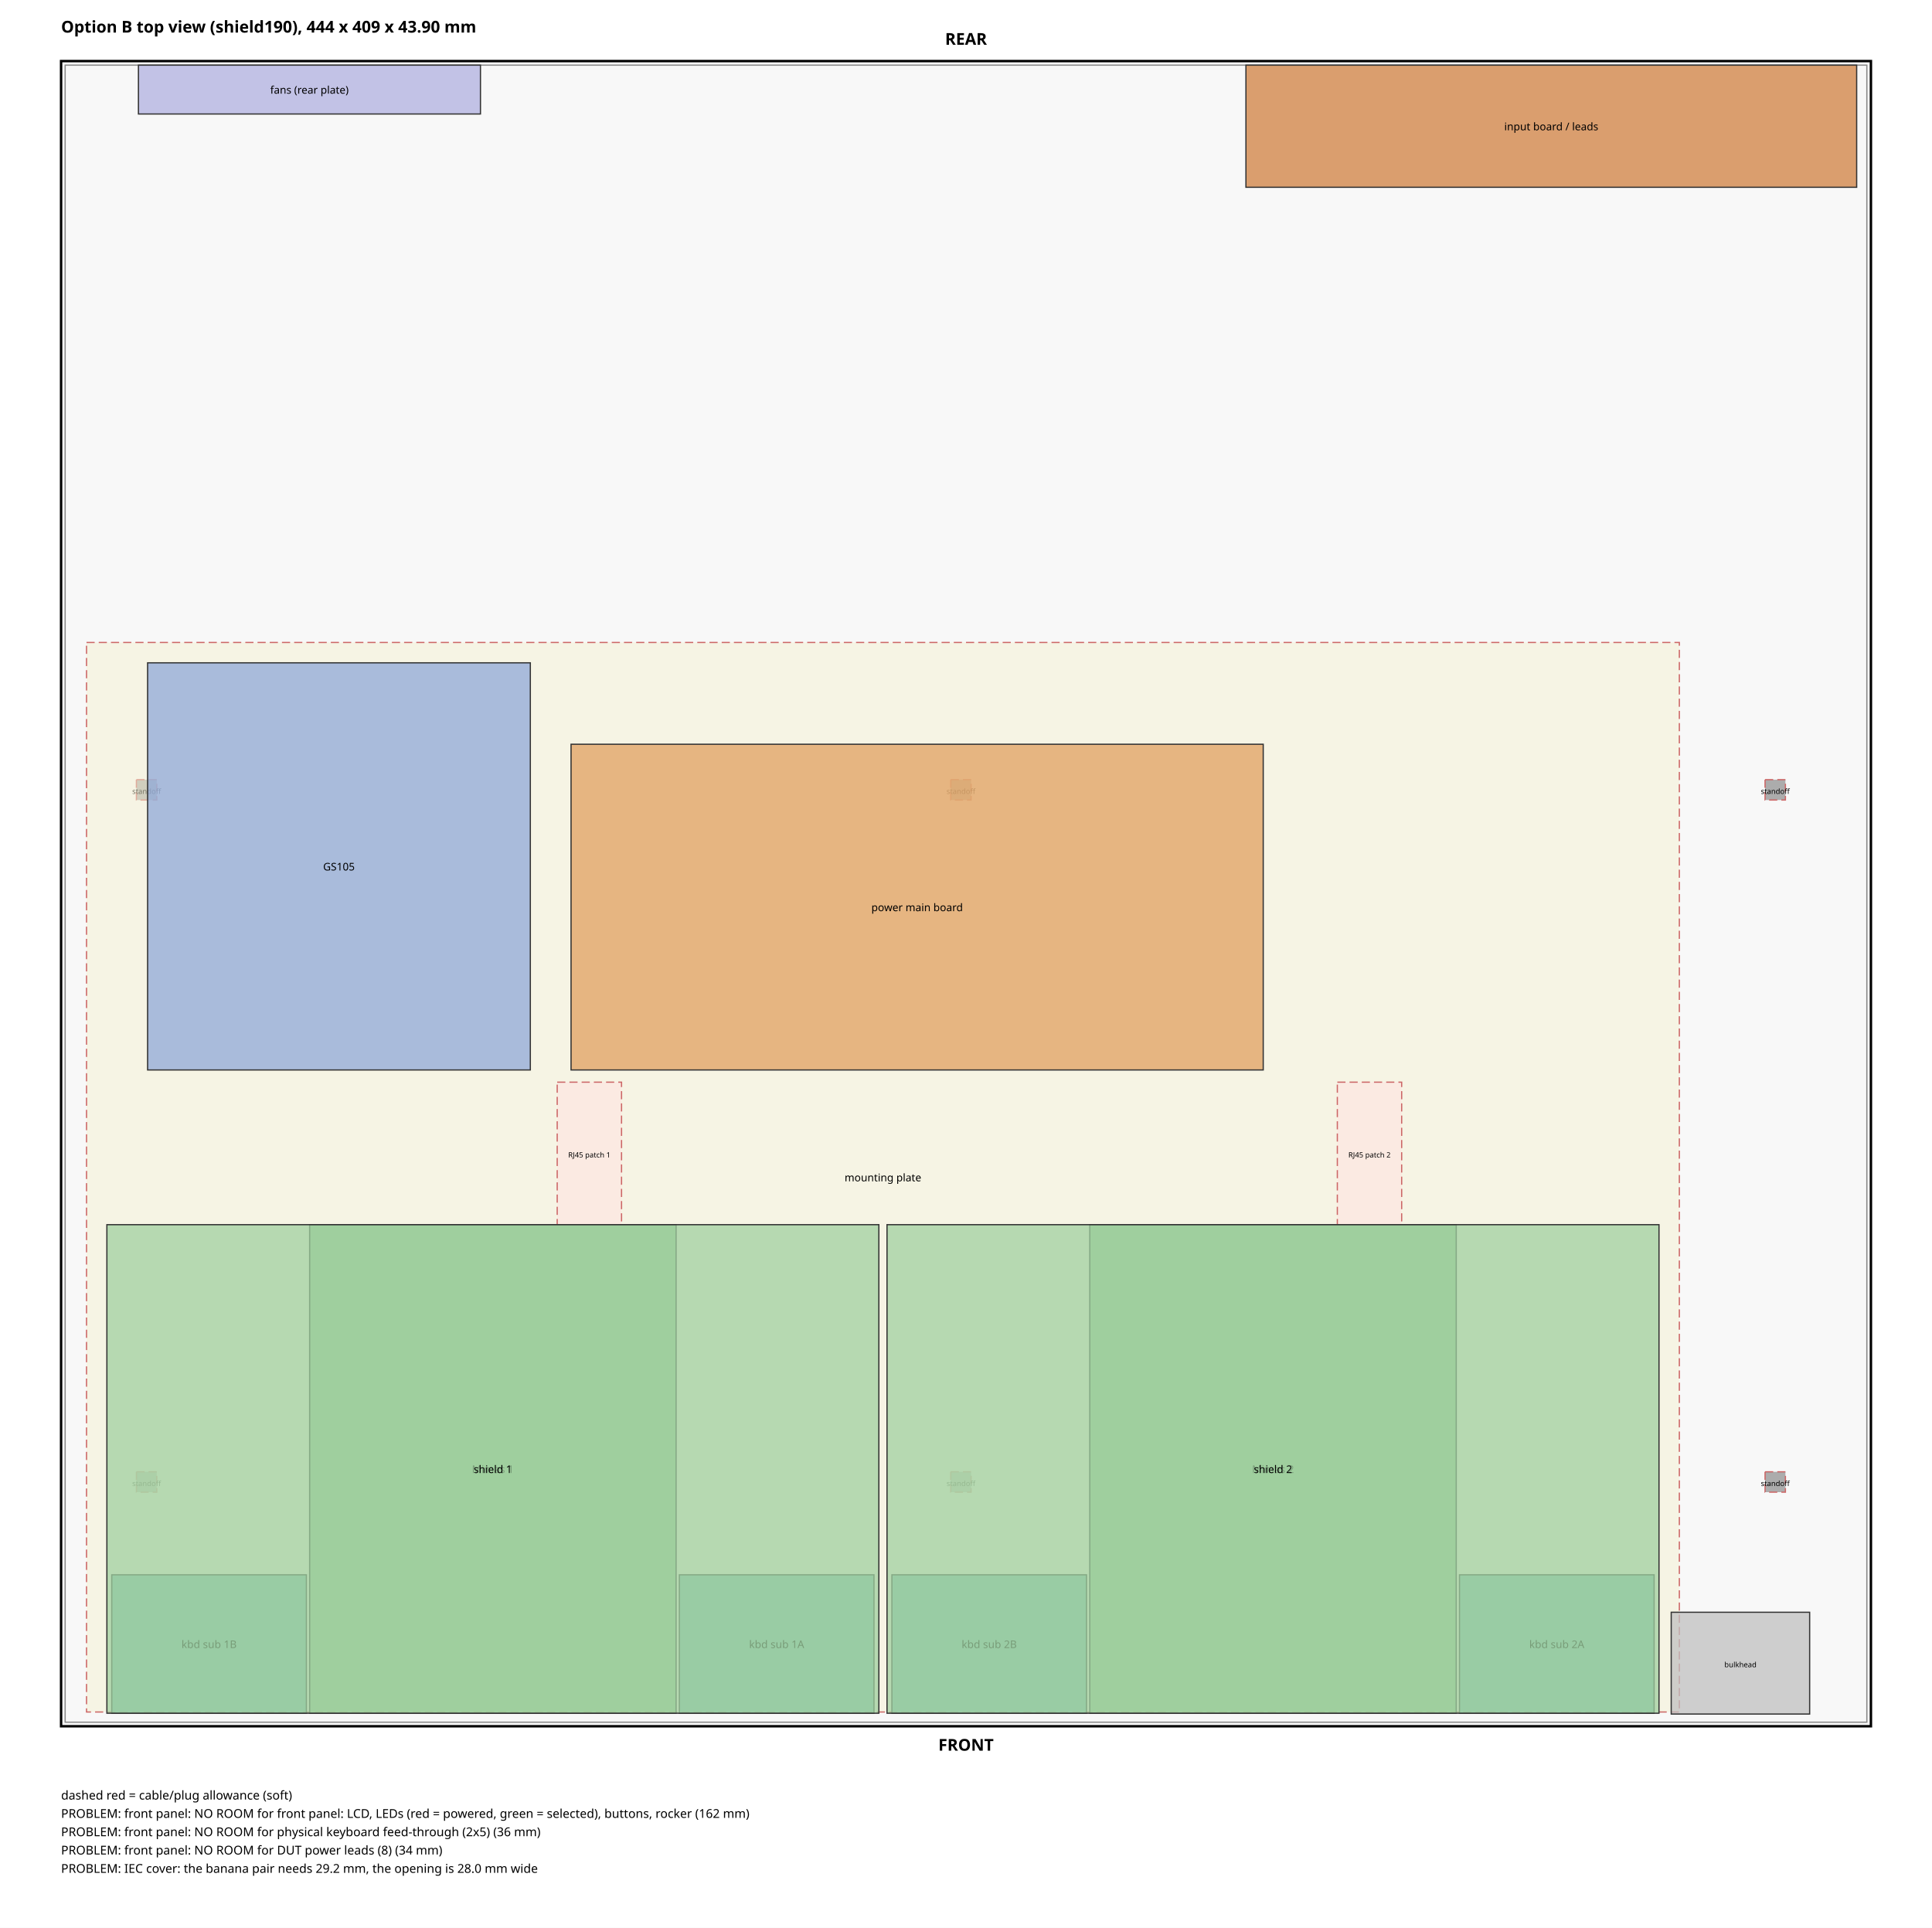
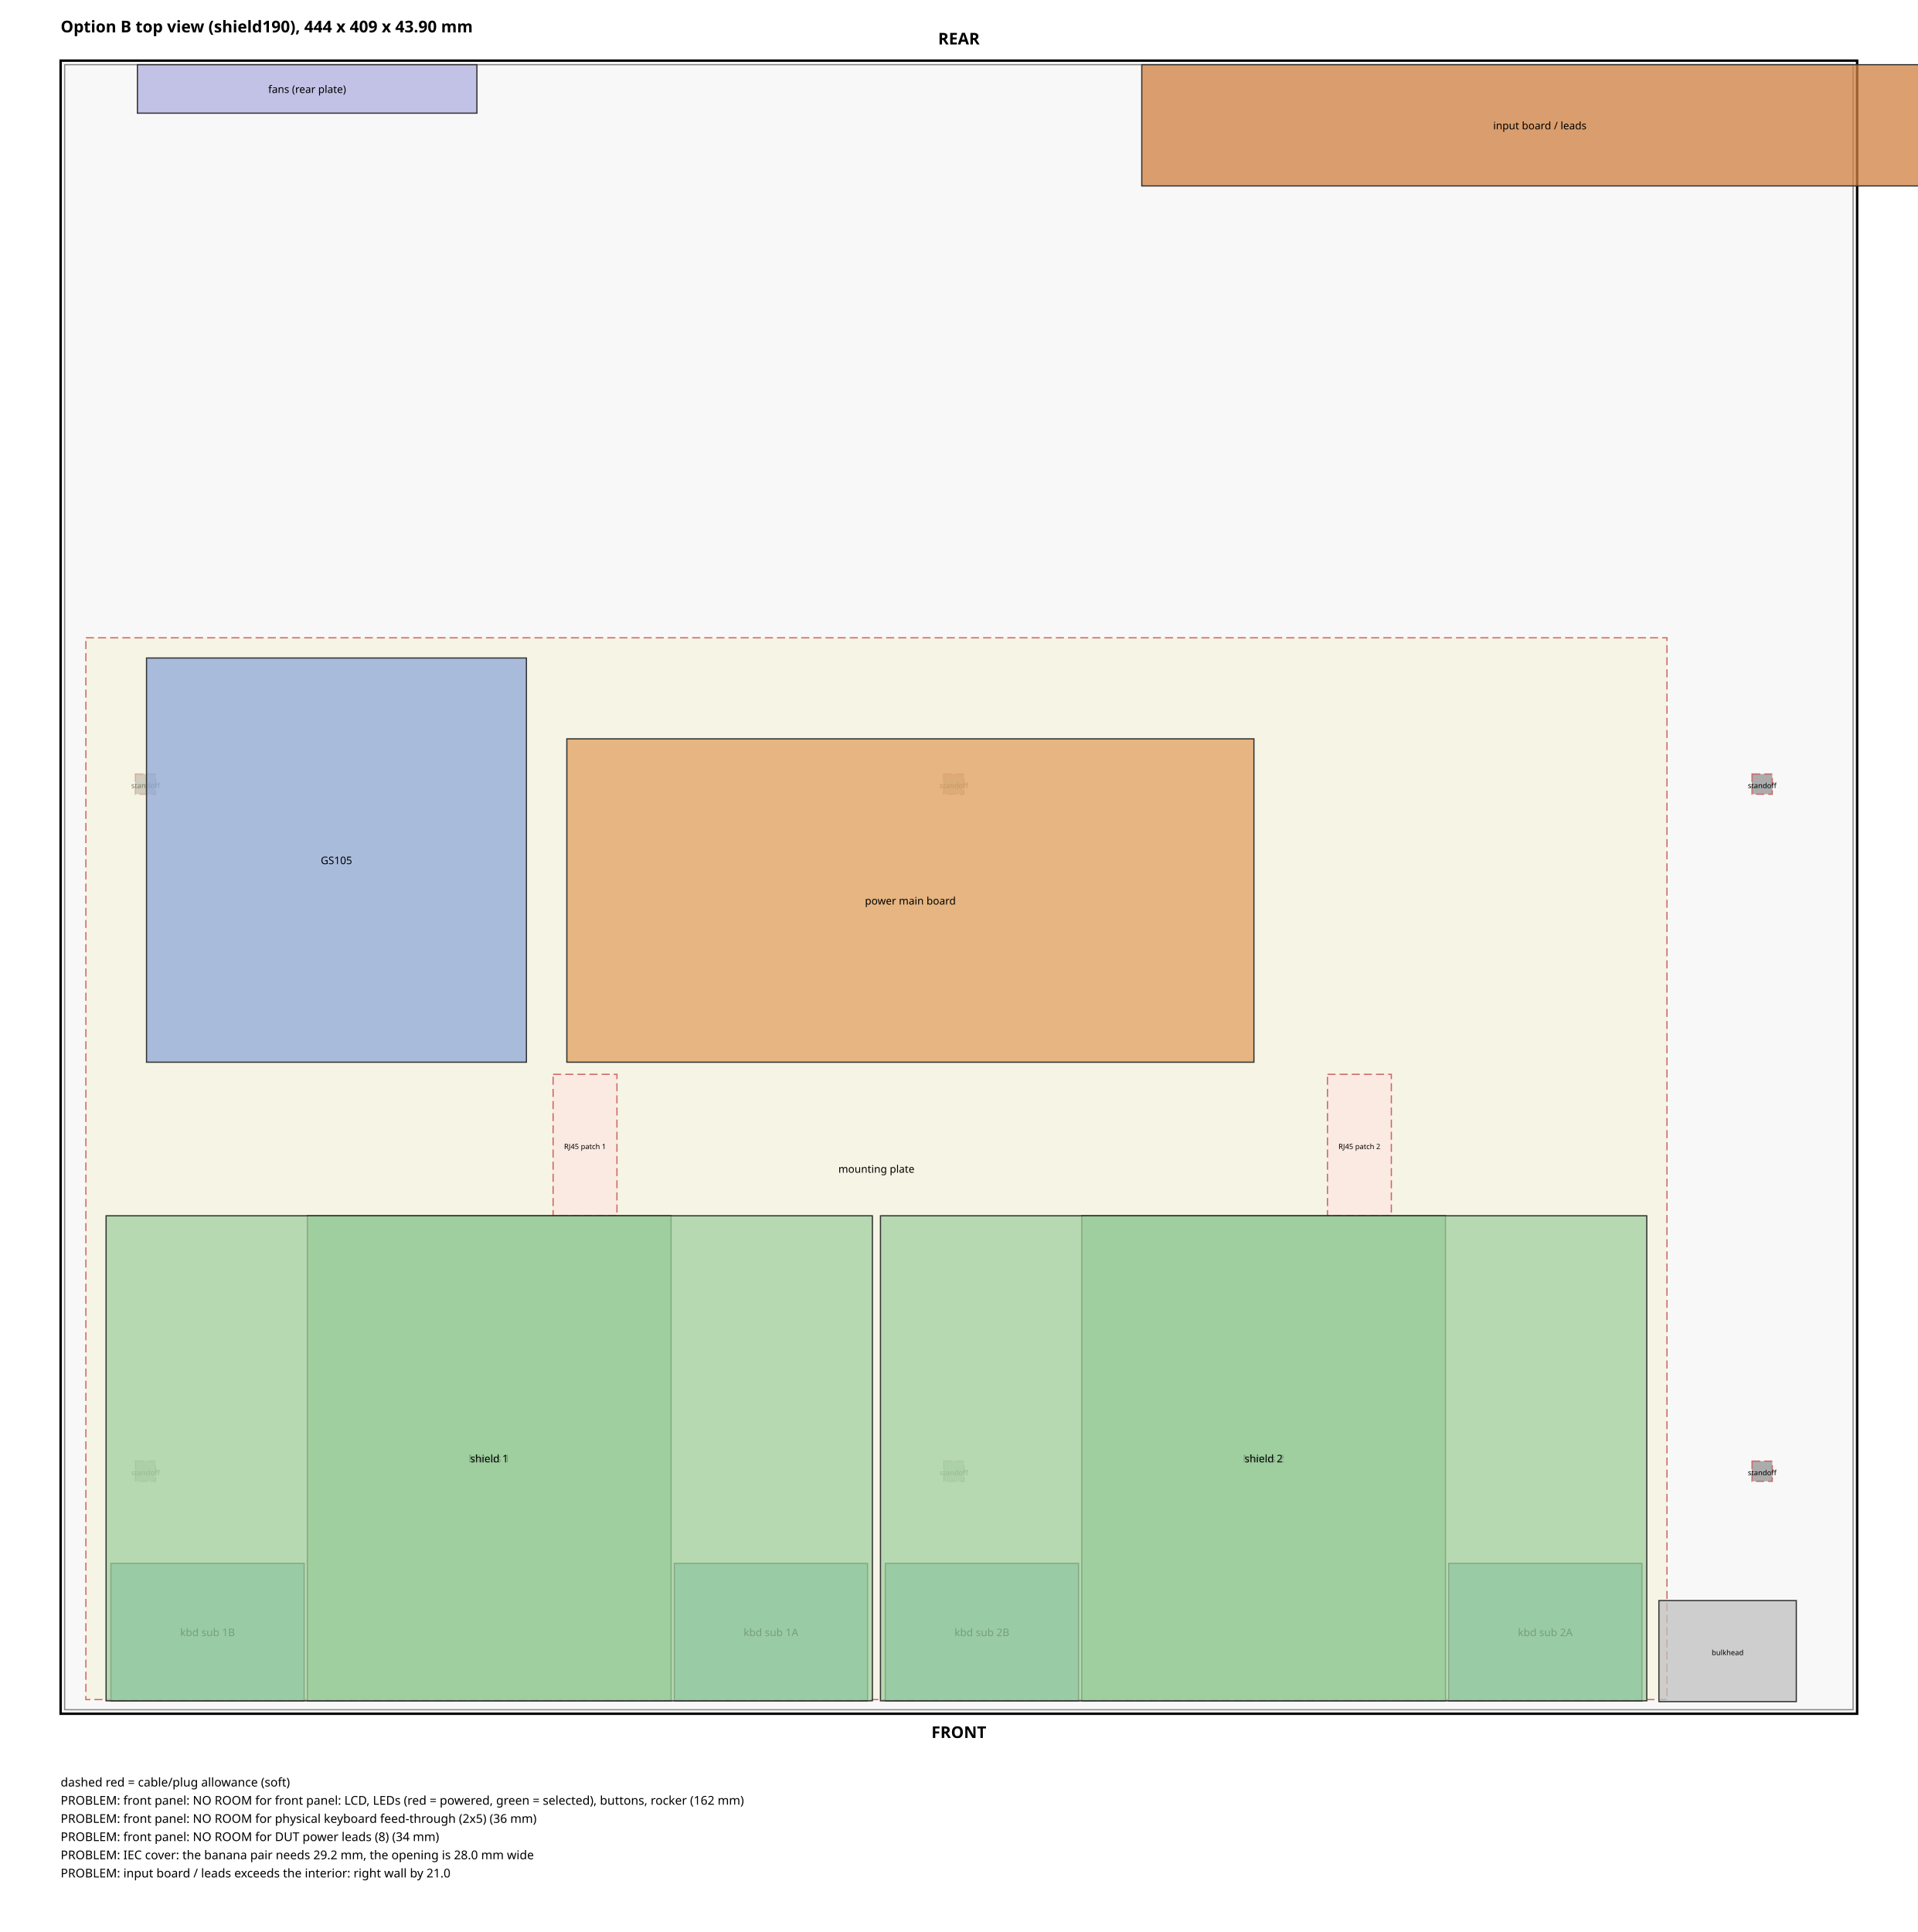
- <svg xmlns="http://www.w3.org/2000/svg" width="474.500mm" height="473.500mm" viewBox="0 0 474.500 473.500" version="1.1">
-   <rect x="0" y="0" width="474.5" height="473.5" style="fill:#ffffff" />
+ <svg xmlns="http://www.w3.org/2000/svg" width="474.500mm" height="478.000mm" viewBox="0 0 474.500 478.000" version="1.1">
+   <rect x="0" y="0" width="474.5" height="478" style="fill:#ffffff" />
  <rect x="15" y="15" width="444.5" height="409" style="fill:#f8f8f8;fill-opacity:1.0;stroke:#000;stroke-width:0.6" />
  <rect x="16" y="16" width="442.5" height="407" style="fill:none;fill-opacity:1.0;stroke:#888;stroke-width:0.3" />
  <rect x="33.5" y="361.5" width="5" height="5" style="fill:#606060;fill-opacity:0.5;stroke:#c66;stroke-width:0.3;stroke-dasharray:2,1" />
  <text x="36" y="365" style="font-family:sans-serif;font-size:1.8px;fill:#000;text-anchor:middle;font-weight:normal">standoff</text>
  <rect x="233.5" y="361.5" width="5" height="5" style="fill:#606060;fill-opacity:0.5;stroke:#c66;stroke-width:0.3;stroke-dasharray:2,1" />
  <text x="236" y="365" style="font-family:sans-serif;font-size:1.8px;fill:#000;text-anchor:middle;font-weight:normal">standoff</text>
  <rect x="433.5" y="361.5" width="5" height="5" style="fill:#606060;fill-opacity:0.5;stroke:#c66;stroke-width:0.3;stroke-dasharray:2,1" />
  <text x="436" y="365" style="font-family:sans-serif;font-size:1.8px;fill:#000;text-anchor:middle;font-weight:normal">standoff</text>
  <rect x="33.5" y="191.5" width="5" height="5" style="fill:#606060;fill-opacity:0.5;stroke:#c66;stroke-width:0.3;stroke-dasharray:2,1" />
  <text x="36" y="195" style="font-family:sans-serif;font-size:1.8px;fill:#000;text-anchor:middle;font-weight:normal">standoff</text>
  <rect x="233.5" y="191.5" width="5" height="5" style="fill:#606060;fill-opacity:0.5;stroke:#c66;stroke-width:0.3;stroke-dasharray:2,1" />
  <text x="236" y="195" style="font-family:sans-serif;font-size:1.8px;fill:#000;text-anchor:middle;font-weight:normal">standoff</text>
  <rect x="433.5" y="191.5" width="5" height="5" style="fill:#606060;fill-opacity:0.5;stroke:#c66;stroke-width:0.3;stroke-dasharray:2,1" />
  <text x="436" y="195" style="font-family:sans-serif;font-size:1.8px;fill:#000;text-anchor:middle;font-weight:normal">standoff</text>
  <rect x="21.25" y="157.8" width="391.2" height="262.7" style="fill:#f4f0d0;fill-opacity:0.5;stroke:#c66;stroke-width:0.3;stroke-dasharray:2,1" />
  <text x="216.85" y="290.15" style="font-family:sans-serif;font-size:2.6px;fill:#000;text-anchor:middle;font-weight:normal">mounting plate</text>
  <rect x="136.85" y="265.8" width="15.8" height="35" style="fill:#ffe0e0;fill-opacity:0.5;stroke:#c66;stroke-width:0.3;stroke-dasharray:2,1" />
  <text x="144.75" y="284.3" style="font-family:sans-serif;font-size:1.8px;fill:#000;text-anchor:middle;font-weight:normal">RJ45 patch 1</text>
  <rect x="328.45" y="265.8" width="15.8" height="35" style="fill:#ffe0e0;fill-opacity:0.5;stroke:#c66;stroke-width:0.3;stroke-dasharray:2,1" />
  <text x="336.35" y="284.3" style="font-family:sans-serif;font-size:1.8px;fill:#000;text-anchor:middle;font-weight:normal">RJ45 patch 2</text>
-   <rect x="306" y="16" width="150" height="30" style="fill:#d08040;fill-opacity:0.75;stroke:#333;stroke-width:0.3" />
+   <rect x="282.5" y="16" width="197" height="30" style="fill:#d08040;fill-opacity:0.75;stroke:#333;stroke-width:0.3" />
  <text x="381" y="32" style="font-family:sans-serif;font-size:2.6px;fill:#000;text-anchor:middle;font-weight:normal">input board / leads</text>
  <rect x="34" y="16" width="84" height="12" style="fill:#b0b0e0;fill-opacity:0.75;stroke:#333;stroke-width:0.3" />
  <text x="76" y="23" style="font-family:sans-serif;font-size:2.6px;fill:#000;text-anchor:middle;font-weight:normal">fans (rear plate)</text>
  <rect x="410.45" y="396" width="34" height="25" style="fill:#c0c0c0;fill-opacity:0.75;stroke:#333;stroke-width:0.3" />
  <text x="427.45" y="409.5" style="font-family:sans-serif;font-size:1.8px;fill:#000;text-anchor:middle;font-weight:normal">bulkhead</text>
  <rect x="76.05" y="300.8" width="90" height="120" style="fill:#7fbf7f;fill-opacity:0.75;stroke:#333;stroke-width:0.3" />
  <text x="121.05" y="361.8" style="font-family:sans-serif;font-size:2.6px;fill:#000;text-anchor:middle;font-weight:normal">Mimas 1</text>
  <rect x="166.85" y="386.8" width="47.8" height="34" style="fill:#5faf9f;fill-opacity:0.75;stroke:#333;stroke-width:0.3" />
  <text x="190.75" y="404.8" style="font-family:sans-serif;font-size:2.6px;fill:#000;text-anchor:middle;font-weight:normal">kbd sub 1A</text>
  <rect x="27.45" y="386.8" width="47.8" height="34" style="fill:#5faf9f;fill-opacity:0.75;stroke:#333;stroke-width:0.3" />
  <text x="51.35" y="404.8" style="font-family:sans-serif;font-size:2.6px;fill:#000;text-anchor:middle;font-weight:normal">kbd sub 1B</text>
  <rect x="267.65" y="300.8" width="90" height="120" style="fill:#7fbf7f;fill-opacity:0.75;stroke:#333;stroke-width:0.3" />
  <text x="312.65" y="361.8" style="font-family:sans-serif;font-size:2.6px;fill:#000;text-anchor:middle;font-weight:normal">Mimas 2</text>
  <rect x="358.45" y="386.8" width="47.8" height="34" style="fill:#5faf9f;fill-opacity:0.75;stroke:#333;stroke-width:0.3" />
  <text x="382.35" y="404.8" style="font-family:sans-serif;font-size:2.6px;fill:#000;text-anchor:middle;font-weight:normal">kbd sub 2A</text>
  <rect x="219.05" y="386.8" width="47.8" height="34" style="fill:#5faf9f;fill-opacity:0.75;stroke:#333;stroke-width:0.3" />
  <text x="242.95" y="404.8" style="font-family:sans-serif;font-size:2.6px;fill:#000;text-anchor:middle;font-weight:normal">kbd sub 2B</text>
  <rect x="36.25" y="162.8" width="94" height="100" style="fill:#8fa8d8;fill-opacity:0.75;stroke:#333;stroke-width:0.3" />
  <text x="83.25" y="213.8" style="font-family:sans-serif;font-size:2.6px;fill:#000;text-anchor:middle;font-weight:normal">GS105</text>
  <rect x="140.25" y="182.8" width="170" height="80" style="fill:#e0a060;fill-opacity:0.75;stroke:#333;stroke-width:0.3" />
  <text x="225.25" y="223.8" style="font-family:sans-serif;font-size:2.6px;fill:#000;text-anchor:middle;font-weight:normal">power main board</text>
  <rect x="26.25" y="300.8" width="189.6" height="120" style="fill:#a0d0a0;fill-opacity:0.75;stroke:#333;stroke-width:0.3" />
  <text x="121.05" y="361.8" style="font-family:sans-serif;font-size:2.6px;fill:#000;text-anchor:middle;font-weight:normal">shield 1</text>
  <rect x="217.85" y="300.8" width="189.6" height="120" style="fill:#a0d0a0;fill-opacity:0.75;stroke:#333;stroke-width:0.3" />
  <text x="312.65" y="361.8" style="font-family:sans-serif;font-size:2.6px;fill:#000;text-anchor:middle;font-weight:normal">shield 2</text>
  <text x="237.25" y="430" style="font-family:sans-serif;font-size:4px;fill:#000;text-anchor:middle;font-weight:bold">FRONT</text>
  <text x="237.25" y="11" style="font-family:sans-serif;font-size:4px;fill:#000;text-anchor:middle;font-weight:bold">REAR</text>
  <text x="15" y="8" style="font-family:sans-serif;font-size:4px;fill:#000;text-anchor:start;font-weight:bold">Option B top view (shield190), 444 x 409 x 43.90 mm</text>
  <text x="15" y="442" style="font-family:sans-serif;font-size:3px;fill:#000;text-anchor:start;font-weight:normal">dashed red = cable/plug allowance (soft)</text>
  <text x="15" y="446.5" style="font-family:sans-serif;font-size:3px;fill:#000;text-anchor:start;font-weight:normal">PROBLEM: front panel: NO ROOM for front panel: LCD, LEDs (red = powered, green = selected), buttons, rocker (162 mm)</text>
  <text x="15" y="451" style="font-family:sans-serif;font-size:3px;fill:#000;text-anchor:start;font-weight:normal">PROBLEM: front panel: NO ROOM for physical keyboard feed-through (2x5) (36 mm)</text>
  <text x="15" y="455.5" style="font-family:sans-serif;font-size:3px;fill:#000;text-anchor:start;font-weight:normal">PROBLEM: front panel: NO ROOM for DUT power leads (8) (34 mm)</text>
  <text x="15" y="460" style="font-family:sans-serif;font-size:3px;fill:#000;text-anchor:start;font-weight:normal">PROBLEM: IEC cover: the banana pair needs 29.2 mm, the opening is 28.0 mm wide</text>
+   <text x="15" y="464.5" style="font-family:sans-serif;font-size:3px;fill:#000;text-anchor:start;font-weight:normal">PROBLEM: input board / leads exceeds the interior: right wall by 21.0</text>
</svg>
